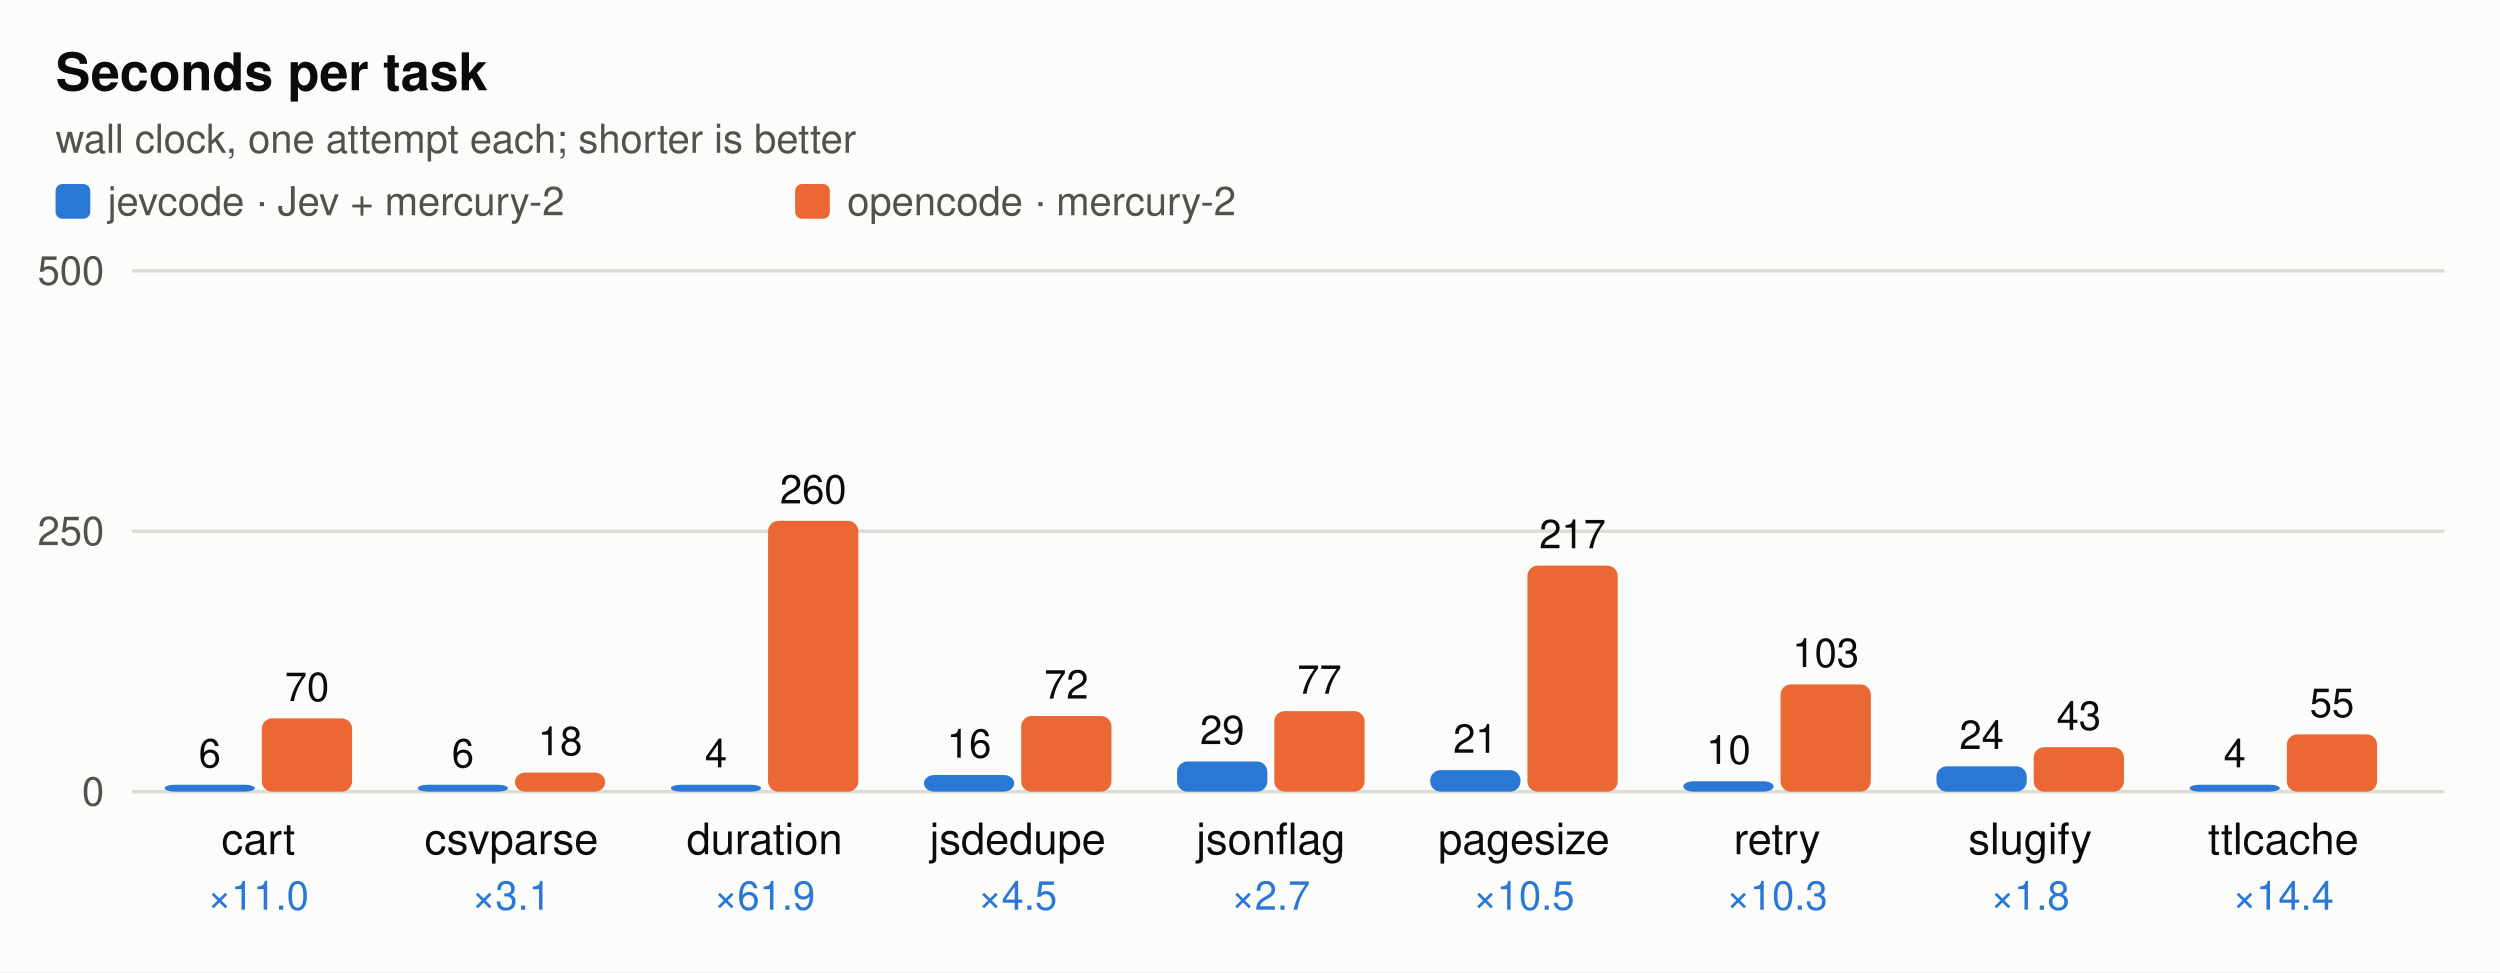
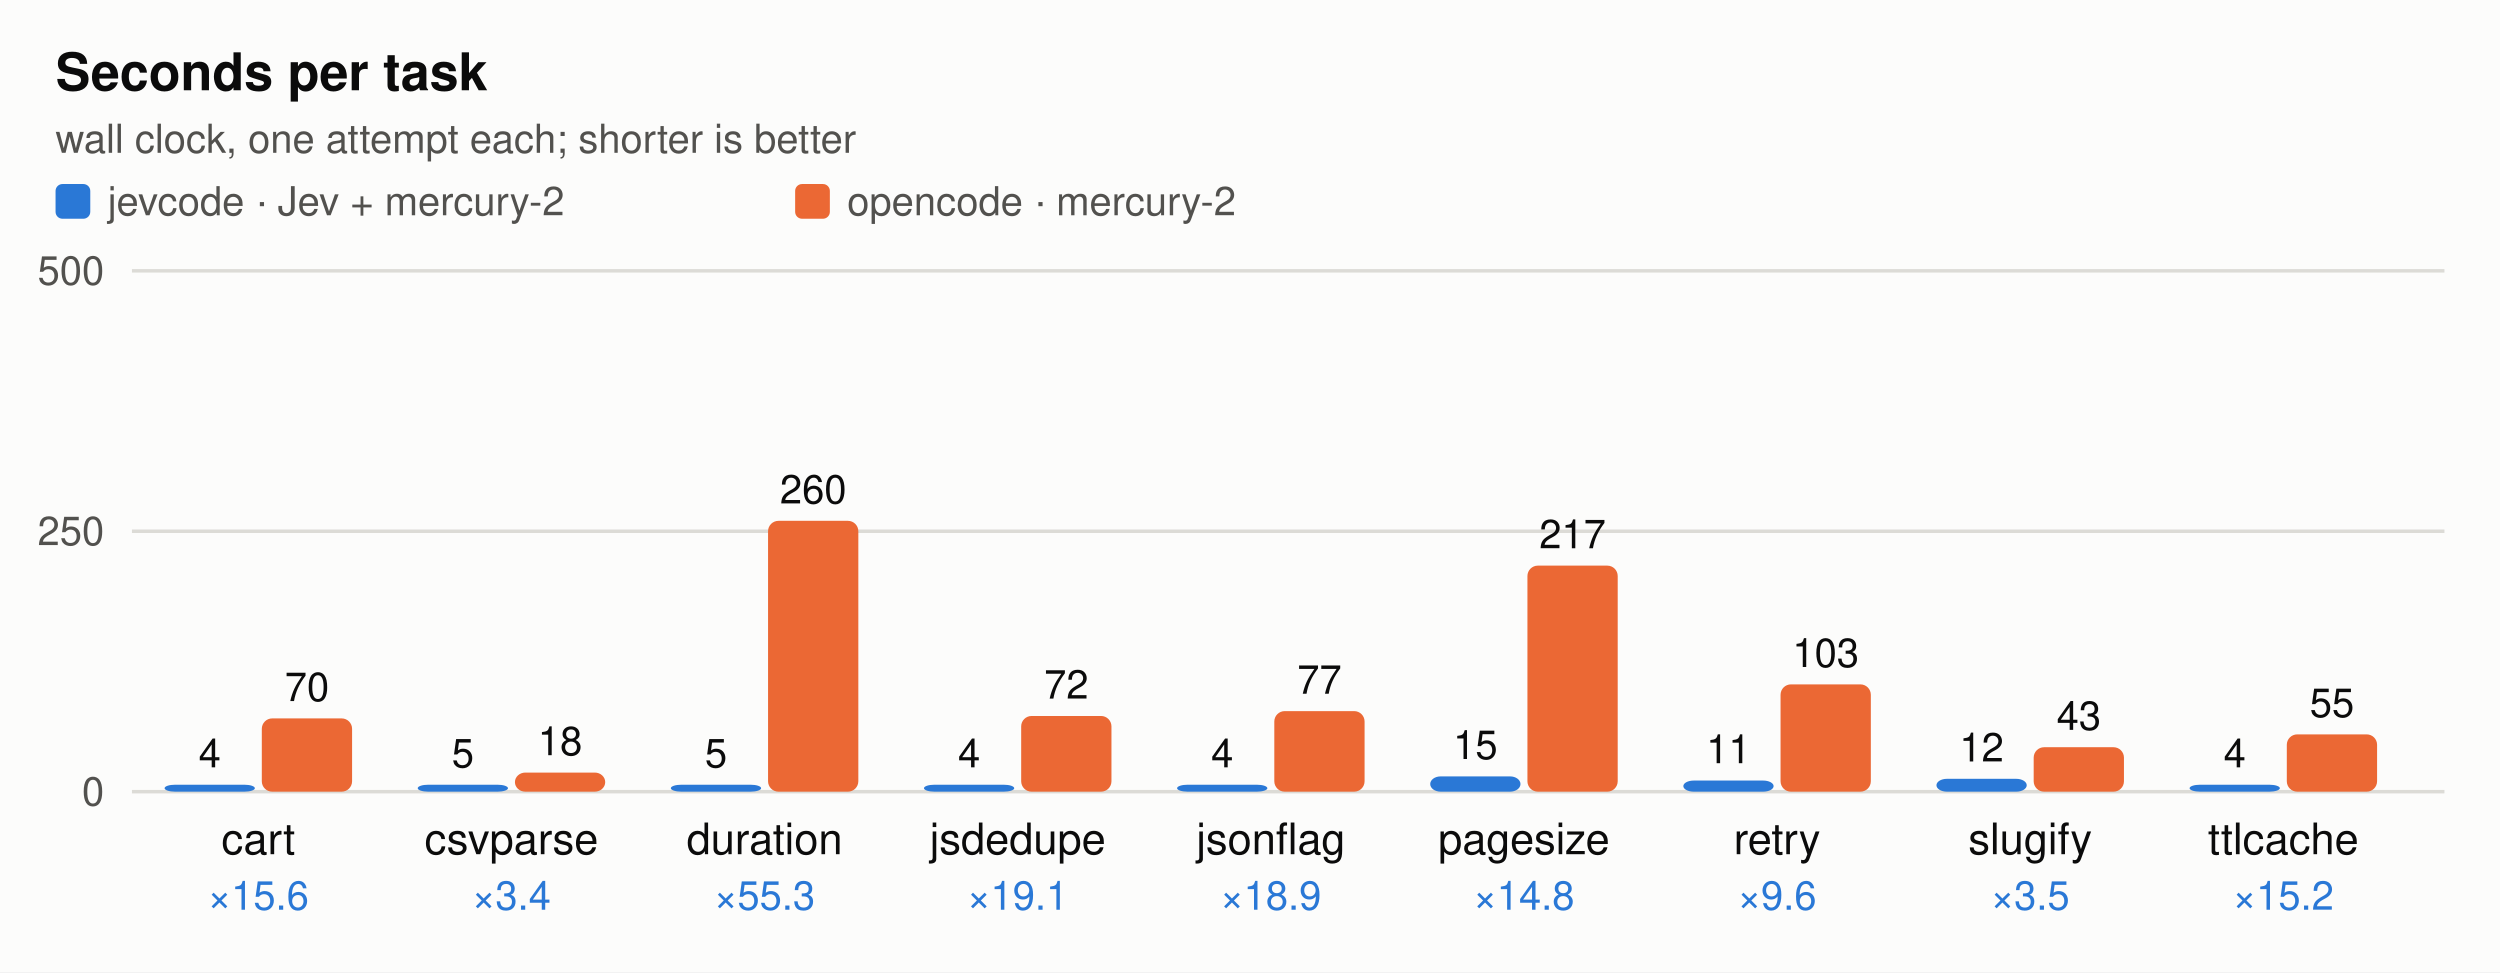
<svg xmlns="http://www.w3.org/2000/svg" width="720" height="280" viewBox="0 0 720 280" role="img" class="s" aria-label="Seconds per task">
  <style>.s{font-family:ui-sans-serif, -apple-system, BlinkMacSystemFont, 'Segoe UI', Helvetica, Arial, sans-serif}.t{font-weight:600;font-size:15px}.l{font-size:12.5px}.v{font-size:12.5px;font-weight:600}.c{font-size:11.5px}.h{font-size:12.5px;font-weight:600}.b{font-size:14px;font-weight:600}text{fill:#0b0b0b}.m{fill:#52514e}rect.bg{fill:#fcfcfb}rect.win{fill:#e8f3ec}line.g,line.ax{stroke:#dcdbd6}.s1{fill:#2a78d6}.f1{fill:#2a78d6}.s2{fill:#eb6834}.f2{fill:#eb6834}@media (prefers-color-scheme: dark){text{fill:#ffffff}.m{fill:#c3c2b7}rect.bg{fill:#1a1a19}rect.win{fill:#1c2f25}line.g,line.ax{stroke:#3a3a37}.s1{fill:#3987e5}.f1{fill:#3987e5}.s2{fill:#d95926}.f2{fill:#d95926}}</style>
  <rect class="bg" x="0" y="0" width="720" height="280" fill="#fcfcfb" />
  <text class="t" x="16.0" y="26.0" fill="#0b0b0b">Seconds per task</text>
  <text class="c m" x="16.0" y="44.0" fill="#52514e">wall clock, one attempt each; shorter is better</text>
  <rect class="s1" x="16.0" y="53.0" width="10" height="10" rx="2" fill="#2a78d6" />
  <text class="c m" x="31.0" y="62.0" fill="#52514e">jevcode · Jev + mercury-2</text>
  <rect class="s2" x="229.0" y="53.0" width="10" height="10" rx="2" fill="#eb6834" />
  <text class="c m" x="244.0" y="62.0" fill="#52514e">opencode · mercury-2</text>
  <line class="g" x1="38.0" y1="228.0" x2="704" y2="228.0" stroke="#dcdbd6" />
  <text class="c m" x="30.0" y="232.0" text-anchor="end" fill="#52514e">0</text>
  <line class="g" x1="38.0" y1="153.0" x2="704" y2="153.0" stroke="#dcdbd6" />
  <text class="c m" x="30.0" y="157.0" text-anchor="end" fill="#52514e">250</text>
  <line class="g" x1="38.0" y1="78.0" x2="704" y2="78.0" stroke="#dcdbd6" />
  <text class="c m" x="30.0" y="82.0" text-anchor="end" fill="#52514e">500</text>
  <rect class="s1" x="47.4" y="226.0" width="26.0" height="2.0" rx="3" fill="#2a78d6" />
-   <text class="c" x="60.4" y="221.0" text-anchor="middle" fill="#0b0b0b">6</text>
+   <text class="c" x="60.4" y="221.0" text-anchor="middle" fill="#0b0b0b">4</text>
  <rect class="s2" x="75.4" y="206.9" width="26.0" height="21.1" rx="3" fill="#eb6834" />
  <text class="c" x="88.4" y="201.9" text-anchor="middle" fill="#0b0b0b">70</text>
  <text class="l" x="74.4" y="246.0" text-anchor="middle" fill="#0b0b0b">cart</text>
-   <text class="c f1" x="74.4" y="262.0" text-anchor="middle" fill="#2a78d6">×11.0</text>
+   <text class="c f1" x="74.4" y="262.0" text-anchor="middle" fill="#2a78d6">×15.6</text>
  <rect class="s1" x="120.3" y="226.0" width="26.0" height="2.0" rx="3" fill="#2a78d6" />
-   <text class="c" x="133.3" y="221.0" text-anchor="middle" fill="#0b0b0b">6</text>
+   <text class="c" x="133.3" y="221.0" text-anchor="middle" fill="#0b0b0b">5</text>
  <rect class="s2" x="148.3" y="222.5" width="26.0" height="5.5" rx="3" fill="#eb6834" />
  <text class="c" x="161.3" y="217.5" text-anchor="middle" fill="#0b0b0b">18</text>
  <text class="l" x="147.3" y="246.0" text-anchor="middle" fill="#0b0b0b">csvparse</text>
-   <text class="c f1" x="147.3" y="262.0" text-anchor="middle" fill="#2a78d6">×3.1</text>
+   <text class="c f1" x="147.3" y="262.0" text-anchor="middle" fill="#2a78d6">×3.4</text>
  <rect class="s1" x="193.2" y="226.0" width="26.0" height="2.0" rx="3" fill="#2a78d6" />
-   <text class="c" x="206.2" y="221.0" text-anchor="middle" fill="#0b0b0b">4</text>
+   <text class="c" x="206.2" y="221.0" text-anchor="middle" fill="#0b0b0b">5</text>
  <rect class="s2" x="221.2" y="150.0" width="26.0" height="78.0" rx="3" fill="#eb6834" />
  <text class="c" x="234.2" y="145.0" text-anchor="middle" fill="#0b0b0b">260</text>
  <text class="l" x="220.2" y="246.0" text-anchor="middle" fill="#0b0b0b">duration</text>
-   <text class="c f1" x="220.2" y="262.0" text-anchor="middle" fill="#2a78d6">×61.9</text>
-   <rect class="s1" x="266.1" y="223.2" width="26.0" height="4.8" rx="3" fill="#2a78d6" />
-   <text class="c" x="279.1" y="218.2" text-anchor="middle" fill="#0b0b0b">16</text>
+   <text class="c f1" x="220.2" y="262.0" text-anchor="middle" fill="#2a78d6">×55.3</text>
+   <rect class="s1" x="266.1" y="226.0" width="26.0" height="2.0" rx="3" fill="#2a78d6" />
+   <text class="c" x="279.1" y="221.0" text-anchor="middle" fill="#0b0b0b">4</text>
  <rect class="s2" x="294.1" y="206.2" width="26.0" height="21.8" rx="3" fill="#eb6834" />
  <text class="c" x="307.1" y="201.2" text-anchor="middle" fill="#0b0b0b">72</text>
  <text class="l" x="293.1" y="246.0" text-anchor="middle" fill="#0b0b0b">jsdedupe</text>
-   <text class="c f1" x="293.1" y="262.0" text-anchor="middle" fill="#2a78d6">×4.5</text>
-   <rect class="s1" x="339.0" y="219.3" width="26.0" height="8.7" rx="3" fill="#2a78d6" />
-   <text class="c" x="352.0" y="214.3" text-anchor="middle" fill="#0b0b0b">29</text>
+   <text class="c f1" x="293.1" y="262.0" text-anchor="middle" fill="#2a78d6">×19.1</text>
+   <rect class="s1" x="339.0" y="226.0" width="26.0" height="2.0" rx="3" fill="#2a78d6" />
+   <text class="c" x="352.0" y="221.0" text-anchor="middle" fill="#0b0b0b">4</text>
  <rect class="s2" x="367.0" y="204.8" width="26.0" height="23.2" rx="3" fill="#eb6834" />
  <text class="c" x="380.0" y="199.8" text-anchor="middle" fill="#0b0b0b">77</text>
  <text class="l" x="366.0" y="246.0" text-anchor="middle" fill="#0b0b0b">jsonflag</text>
-   <text class="c f1" x="366.0" y="262.0" text-anchor="middle" fill="#2a78d6">×2.7</text>
-   <rect class="s1" x="411.9" y="221.8" width="26.0" height="6.2" rx="3" fill="#2a78d6" />
-   <text class="c" x="424.9" y="216.8" text-anchor="middle" fill="#0b0b0b">21</text>
+   <text class="c f1" x="366.0" y="262.0" text-anchor="middle" fill="#2a78d6">×18.9</text>
+   <rect class="s1" x="411.9" y="223.6" width="26.0" height="4.4" rx="3" fill="#2a78d6" />
+   <text class="c" x="424.9" y="218.6" text-anchor="middle" fill="#0b0b0b">15</text>
  <rect class="s2" x="439.9" y="162.9" width="26.0" height="65.1" rx="3" fill="#eb6834" />
  <text class="c" x="452.9" y="157.9" text-anchor="middle" fill="#0b0b0b">217</text>
  <text class="l" x="438.9" y="246.0" text-anchor="middle" fill="#0b0b0b">pagesize</text>
-   <text class="c f1" x="438.9" y="262.0" text-anchor="middle" fill="#2a78d6">×10.5</text>
-   <rect class="s1" x="484.8" y="225.0" width="26.0" height="3.0" rx="3" fill="#2a78d6" />
-   <text class="c" x="497.8" y="220.0" text-anchor="middle" fill="#0b0b0b">10</text>
+   <text class="c f1" x="438.9" y="262.0" text-anchor="middle" fill="#2a78d6">×14.8</text>
+   <rect class="s1" x="484.8" y="224.8" width="26.0" height="3.2" rx="3" fill="#2a78d6" />
+   <text class="c" x="497.8" y="219.8" text-anchor="middle" fill="#0b0b0b">11</text>
  <rect class="s2" x="512.8" y="197.1" width="26.0" height="30.9" rx="3" fill="#eb6834" />
  <text class="c" x="525.8" y="192.1" text-anchor="middle" fill="#0b0b0b">103</text>
  <text class="l" x="511.8" y="246.0" text-anchor="middle" fill="#0b0b0b">retry</text>
-   <text class="c f1" x="511.8" y="262.0" text-anchor="middle" fill="#2a78d6">×10.3</text>
-   <rect class="s1" x="557.7" y="220.7" width="26.0" height="7.3" rx="3" fill="#2a78d6" />
-   <text class="c" x="570.7" y="215.7" text-anchor="middle" fill="#0b0b0b">24</text>
+   <text class="c f1" x="511.8" y="262.0" text-anchor="middle" fill="#2a78d6">×9.6</text>
+   <rect class="s1" x="557.7" y="224.3" width="26.0" height="3.7" rx="3" fill="#2a78d6" />
+   <text class="c" x="570.7" y="219.3" text-anchor="middle" fill="#0b0b0b">12</text>
  <rect class="s2" x="585.7" y="215.2" width="26.0" height="12.8" rx="3" fill="#eb6834" />
  <text class="c" x="598.7" y="210.2" text-anchor="middle" fill="#0b0b0b">43</text>
  <text class="l" x="584.7" y="246.0" text-anchor="middle" fill="#0b0b0b">slugify</text>
-   <text class="c f1" x="584.7" y="262.0" text-anchor="middle" fill="#2a78d6">×1.8</text>
+   <text class="c f1" x="584.7" y="262.0" text-anchor="middle" fill="#2a78d6">×3.5</text>
  <rect class="s1" x="630.6" y="226.0" width="26.0" height="2.0" rx="3" fill="#2a78d6" />
  <text class="c" x="643.6" y="221.0" text-anchor="middle" fill="#0b0b0b">4</text>
  <rect class="s2" x="658.6" y="211.5" width="26.0" height="16.5" rx="3" fill="#eb6834" />
  <text class="c" x="671.6" y="206.5" text-anchor="middle" fill="#0b0b0b">55</text>
  <text class="l" x="657.6" y="246.0" text-anchor="middle" fill="#0b0b0b">ttlcache</text>
-   <text class="c f1" x="657.6" y="262.0" text-anchor="middle" fill="#2a78d6">×14.4</text>
+   <text class="c f1" x="657.6" y="262.0" text-anchor="middle" fill="#2a78d6">×15.2</text>
</svg>
